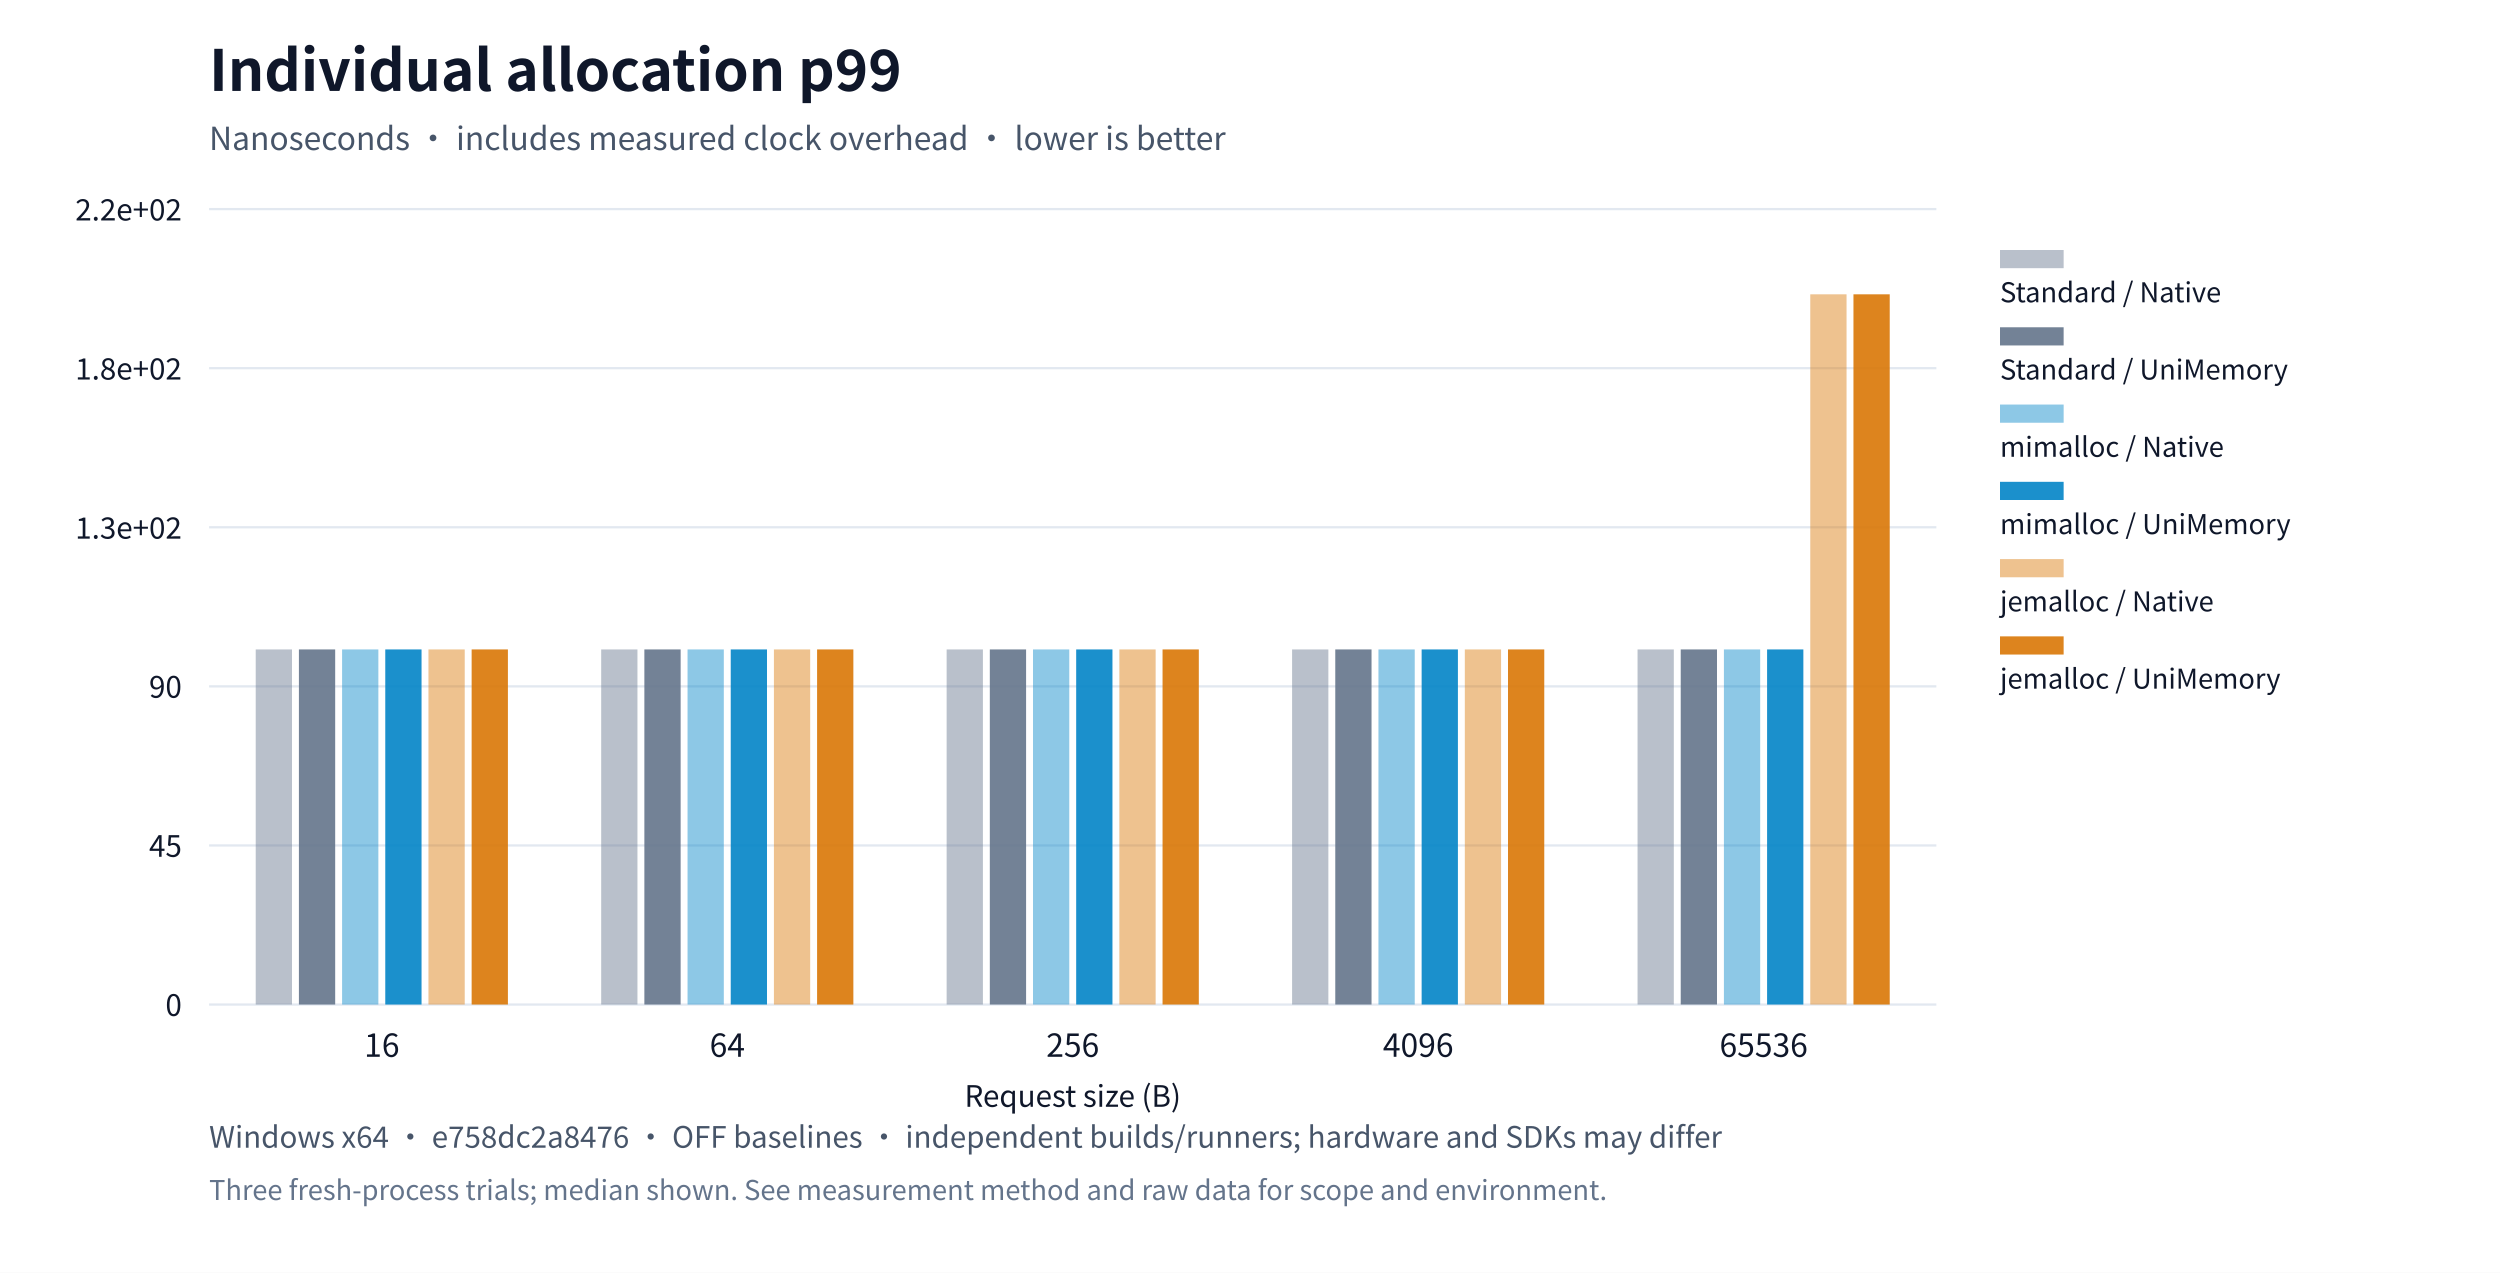
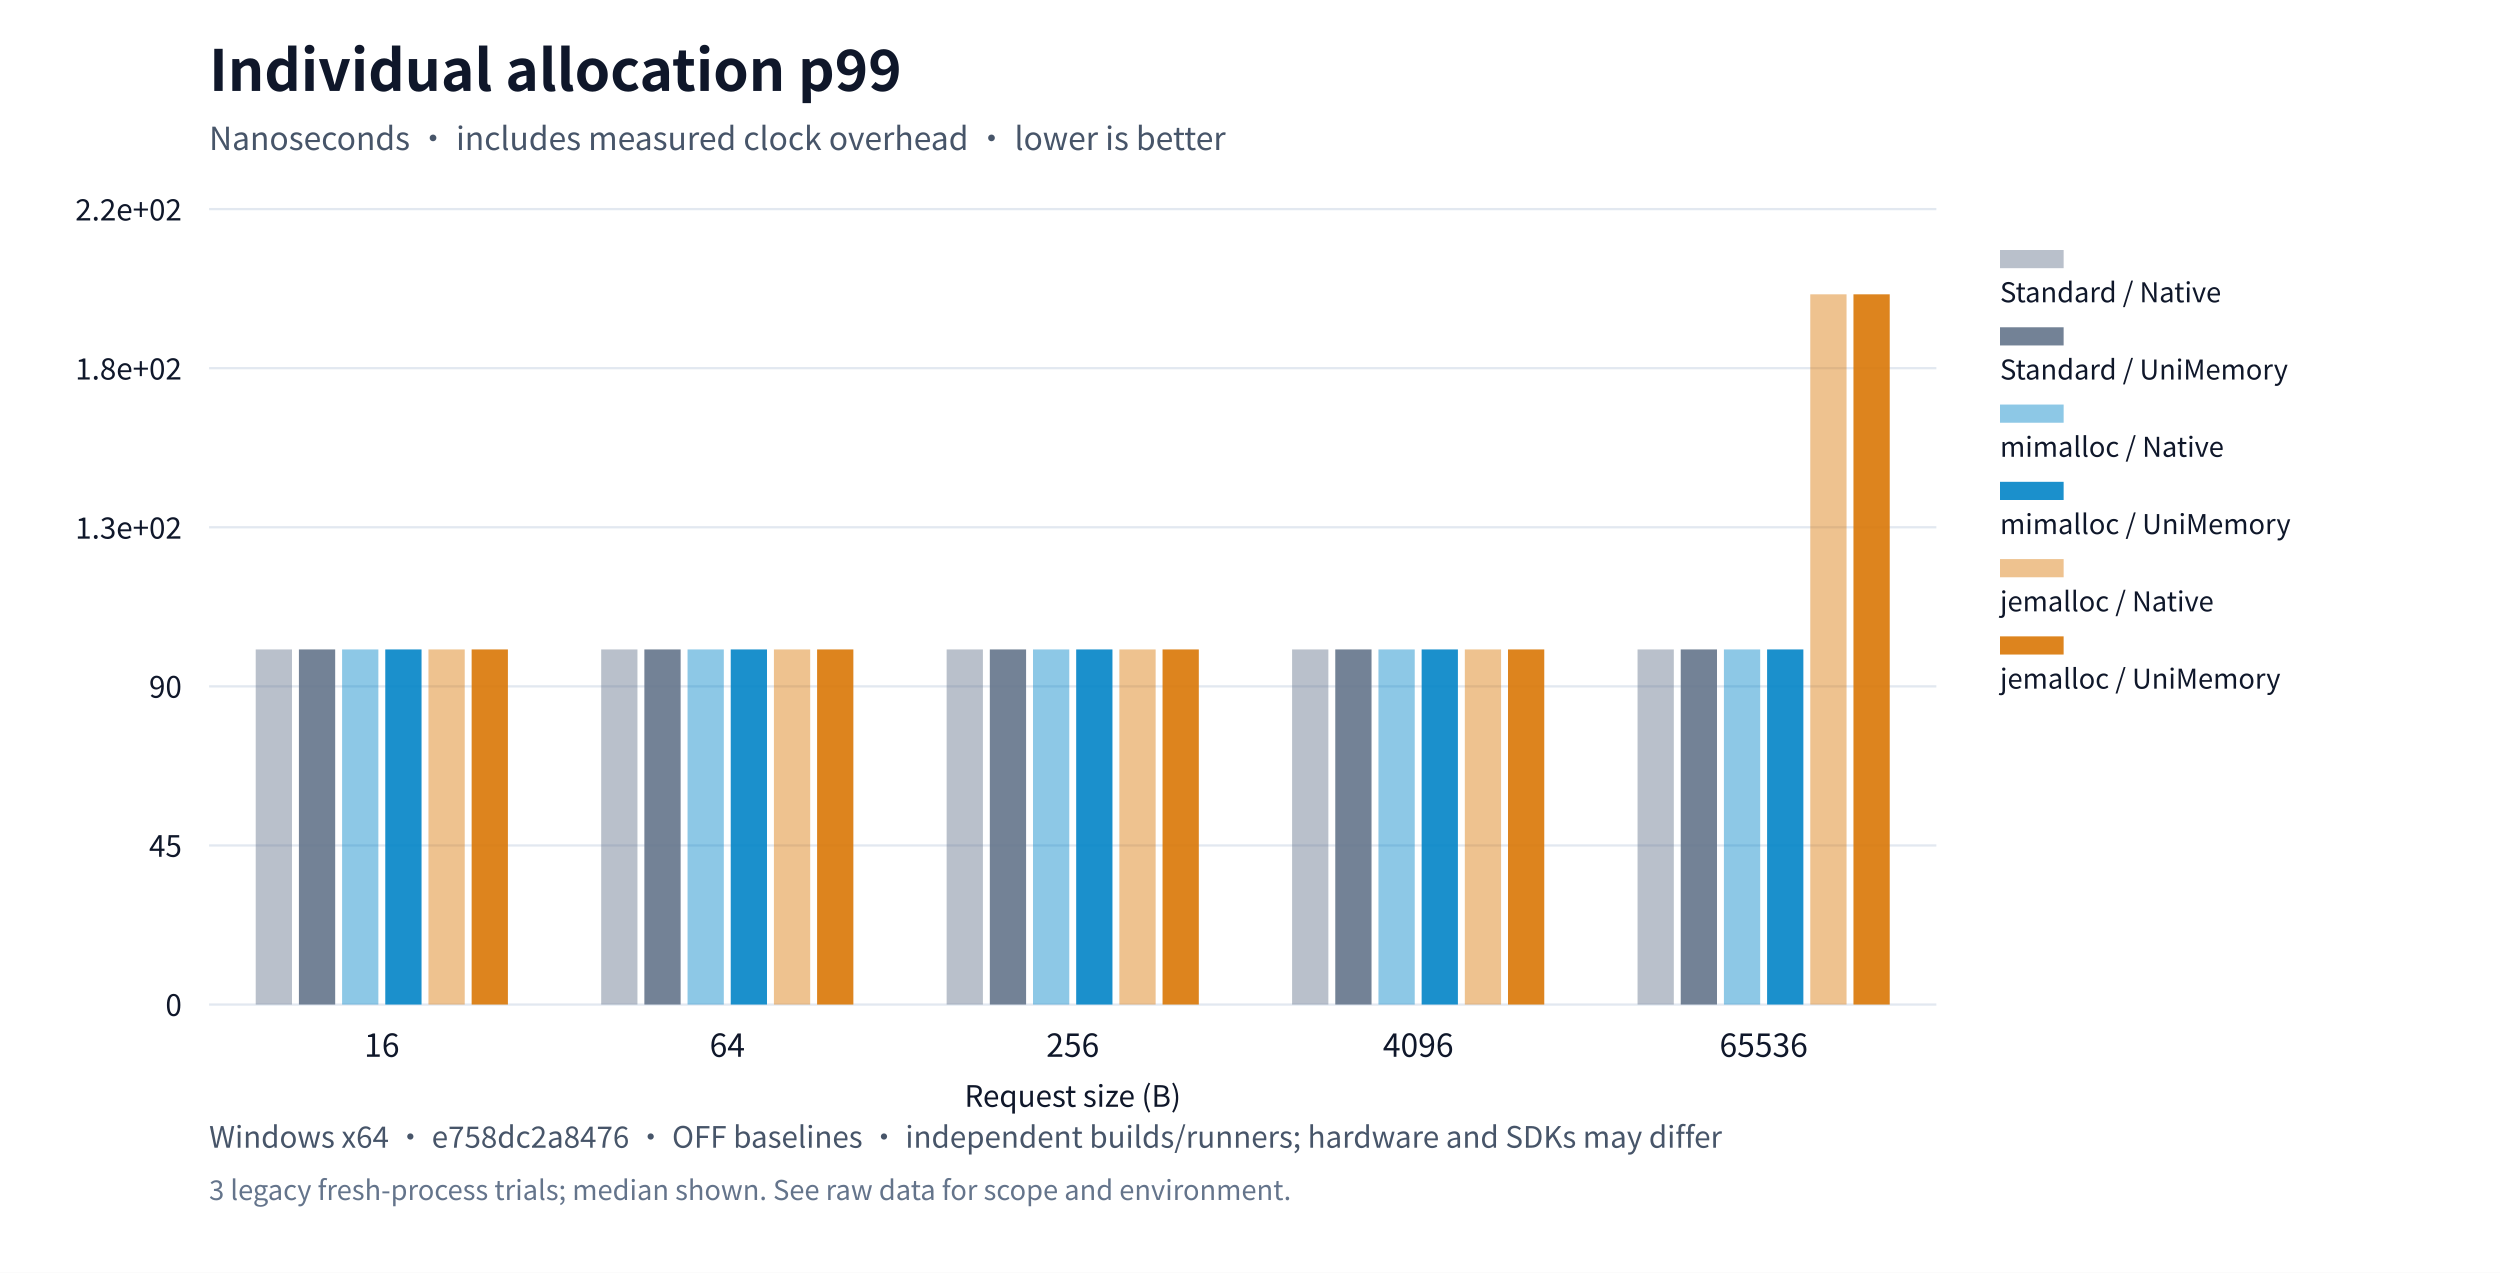
<svg xmlns="http://www.w3.org/2000/svg" xml:lang="en" viewBox="0 0 1100 560" role="img">
  <rect width="1100" height="560" fill="#ffffff" />
  <g font-family="system-ui,Segoe UI,Microsoft YaHei,PingFang SC,Noto Sans CJK SC,sans-serif" fill="#0f172a">
    <text x="92" y="40" font-size="25" font-weight="650">Individual allocation p99</text>
    <text x="92" y="66" font-size="14" fill="#475569">Nanoseconds · includes measured clock overhead · lower is better</text>
    <defs>
      <pattern id="standard-basic" width="6" height="6" patternUnits="userSpaceOnUse">
        <rect width="6" height="6" fill="#64748b" />
        <path d="M0,6L6,0" stroke="#ffffff" stroke-opacity="0.6" stroke-width="1.2" />
      </pattern>
      <pattern id="mimalloc-basic" width="6" height="6" patternUnits="userSpaceOnUse">
        <rect width="6" height="6" fill="#0284c7" />
        <path d="M0,6L6,0" stroke="#ffffff" stroke-opacity="0.6" stroke-width="1.2" />
      </pattern>
      <pattern id="jemalloc-basic" width="6" height="6" patternUnits="userSpaceOnUse">
        <rect width="6" height="6" fill="#d97706" />
        <path d="M0,6L6,0" stroke="#ffffff" stroke-opacity="0.6" stroke-width="1.2" />
      </pattern>
    </defs>
    <path d="M92,442.0h760" stroke="#e2e8f0" />
    <text x="80" y="447.0" text-anchor="end" font-size="13">0</text>
    <path d="M92,372.0h760" stroke="#e2e8f0" />
    <text x="80" y="377.0" text-anchor="end" font-size="13">45</text>
    <path d="M92,302.0h760" stroke="#e2e8f0" />
    <text x="80" y="307.0" text-anchor="end" font-size="13">90</text>
    <path d="M92,232.0h760" stroke="#e2e8f0" />
    <text x="80" y="237.0" text-anchor="end" font-size="13">1.3e+02</text>
    <path d="M92,162.0h760" stroke="#e2e8f0" />
    <text x="80" y="167.0" text-anchor="end" font-size="13">1.8e+02</text>
    <path d="M92,92.0h760" stroke="#e2e8f0" />
    <text x="80" y="97.0" text-anchor="end" font-size="13">2.2e+02</text>
    <text x="168.0" y="465" text-anchor="middle" font-size="14">16</text>
    <text x="320.0" y="465" text-anchor="middle" font-size="14">64</text>
    <text x="472.0" y="465" text-anchor="middle" font-size="14">256</text>
    <text x="624.0" y="465" text-anchor="middle" font-size="14">4096</text>
    <text x="776.0" y="465" text-anchor="middle" font-size="14">65536</text>
    <rect data-path="native" x="112.52" y="285.75" width="15.96" height="156.25" fill="#64748b" opacity="0.45" />
    <rect data-path="native" x="264.52" y="285.75" width="15.96" height="156.25" fill="#64748b" opacity="0.45" />
    <rect data-path="native" x="416.52" y="285.75" width="15.96" height="156.25" fill="#64748b" opacity="0.45" />
    <rect data-path="native" x="568.52" y="285.75" width="15.96" height="156.25" fill="#64748b" opacity="0.45" />
    <rect data-path="native" x="720.52" y="285.75" width="15.96" height="156.25" fill="#64748b" opacity="0.45" />
    <rect data-path="native" x="880" y="110" width="28" height="8" fill="#64748b" opacity="0.45" />
    <text x="880" y="133" font-size="12">Standard / Native</text>
    <rect data-path="disabled" x="131.52" y="285.75" width="15.96" height="156.25" fill="#64748b" opacity="0.9" />
    <rect data-path="disabled" x="283.52" y="285.75" width="15.96" height="156.25" fill="#64748b" opacity="0.9" />
    <rect data-path="disabled" x="435.52" y="285.75" width="15.96" height="156.25" fill="#64748b" opacity="0.9" />
    <rect data-path="disabled" x="587.52" y="285.75" width="15.96" height="156.25" fill="#64748b" opacity="0.9" />
    <rect data-path="disabled" x="739.52" y="285.75" width="15.96" height="156.25" fill="#64748b" opacity="0.9" />
    <rect data-path="disabled" x="880" y="144" width="28" height="8" fill="#64748b" opacity="0.9" />
    <text x="880" y="167" font-size="12">Standard / UniMemory</text>
    <rect data-path="native" x="150.52" y="285.75" width="15.96" height="156.25" fill="#0284c7" opacity="0.45" />
    <rect data-path="native" x="302.52" y="285.75" width="15.96" height="156.25" fill="#0284c7" opacity="0.45" />
    <rect data-path="native" x="454.52" y="285.75" width="15.96" height="156.25" fill="#0284c7" opacity="0.45" />
    <rect data-path="native" x="606.52" y="285.75" width="15.96" height="156.25" fill="#0284c7" opacity="0.45" />
    <rect data-path="native" x="758.52" y="285.75" width="15.96" height="156.25" fill="#0284c7" opacity="0.45" />
    <rect data-path="native" x="880" y="178" width="28" height="8" fill="#0284c7" opacity="0.45" />
    <text x="880" y="201" font-size="12">mimalloc / Native</text>
    <rect data-path="disabled" x="169.52" y="285.75" width="15.96" height="156.25" fill="#0284c7" opacity="0.9" />
    <rect data-path="disabled" x="321.52" y="285.75" width="15.96" height="156.25" fill="#0284c7" opacity="0.9" />
    <rect data-path="disabled" x="473.52" y="285.75" width="15.96" height="156.25" fill="#0284c7" opacity="0.9" />
    <rect data-path="disabled" x="625.52" y="285.75" width="15.96" height="156.25" fill="#0284c7" opacity="0.9" />
    <rect data-path="disabled" x="777.52" y="285.75" width="15.96" height="156.25" fill="#0284c7" opacity="0.9" />
    <rect data-path="disabled" x="880" y="212" width="28" height="8" fill="#0284c7" opacity="0.9" />
    <text x="880" y="235" font-size="12">mimalloc / UniMemory</text>
    <rect data-path="native" x="188.52" y="285.75" width="15.96" height="156.25" fill="#d97706" opacity="0.45" />
    <rect data-path="native" x="340.52" y="285.75" width="15.96" height="156.25" fill="#d97706" opacity="0.45" />
    <rect data-path="native" x="492.52" y="285.75" width="15.96" height="156.25" fill="#d97706" opacity="0.45" />
    <rect data-path="native" x="644.52" y="285.75" width="15.96" height="156.25" fill="#d97706" opacity="0.45" />
    <rect data-path="native" x="796.52" y="129.5" width="15.96" height="312.5" fill="#d97706" opacity="0.45" />
    <rect data-path="native" x="880" y="246" width="28" height="8" fill="#d97706" opacity="0.45" />
    <text x="880" y="269" font-size="12">jemalloc / Native</text>
    <rect data-path="disabled" x="207.52" y="285.75" width="15.96" height="156.25" fill="#d97706" opacity="0.9" />
    <rect data-path="disabled" x="359.52" y="285.75" width="15.96" height="156.25" fill="#d97706" opacity="0.9" />
    <rect data-path="disabled" x="511.52" y="285.75" width="15.96" height="156.25" fill="#d97706" opacity="0.9" />
    <rect data-path="disabled" x="663.52" y="285.75" width="15.96" height="156.25" fill="#d97706" opacity="0.9" />
    <rect data-path="disabled" x="815.52" y="129.5" width="15.96" height="312.5" fill="#d97706" opacity="0.9" />
    <rect data-path="disabled" x="880" y="280" width="28" height="8" fill="#d97706" opacity="0.9" />
    <text x="880" y="303" font-size="12">jemalloc / UniMemory</text>
    <text x="472" y="487" text-anchor="middle" font-size="13">Request size (B)</text>
    <text x="92" y="505" font-size="13" fill="#475569">Windows x64 · e758dc2a8476 · OFF baselines · independent builds/runners; hardware and SDKs may differ</text>
-     <text x="92" y="528" font-size="12" fill="#64748b">Three fresh-process trials; median shown. See measurement method and raw data for scope and environment.</text>
+     <text x="92" y="528" font-size="12" fill="#64748b">3 legacy fresh-process trials; median shown. See raw data for scope and environment.</text>
  </g>
</svg>
